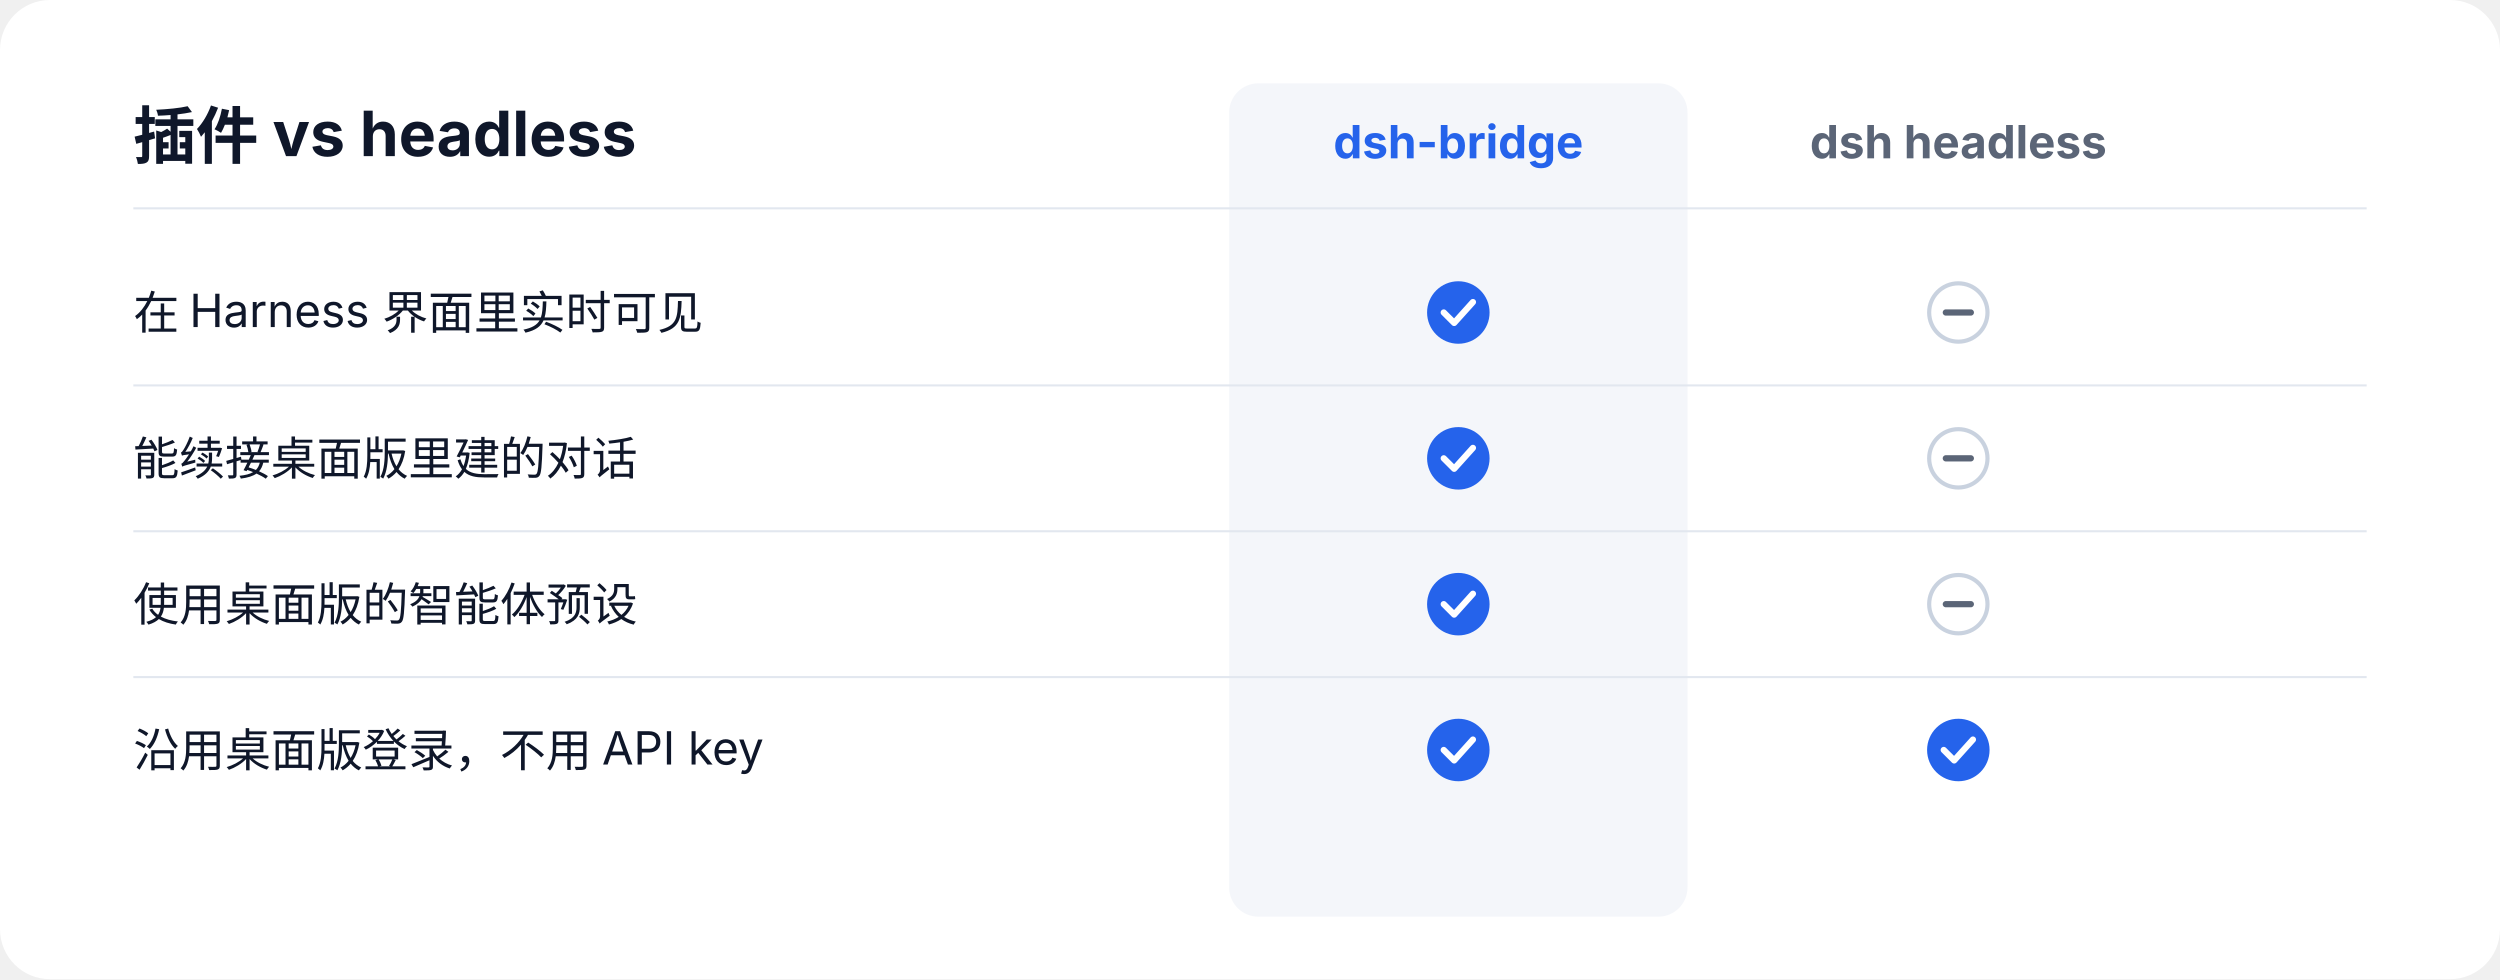
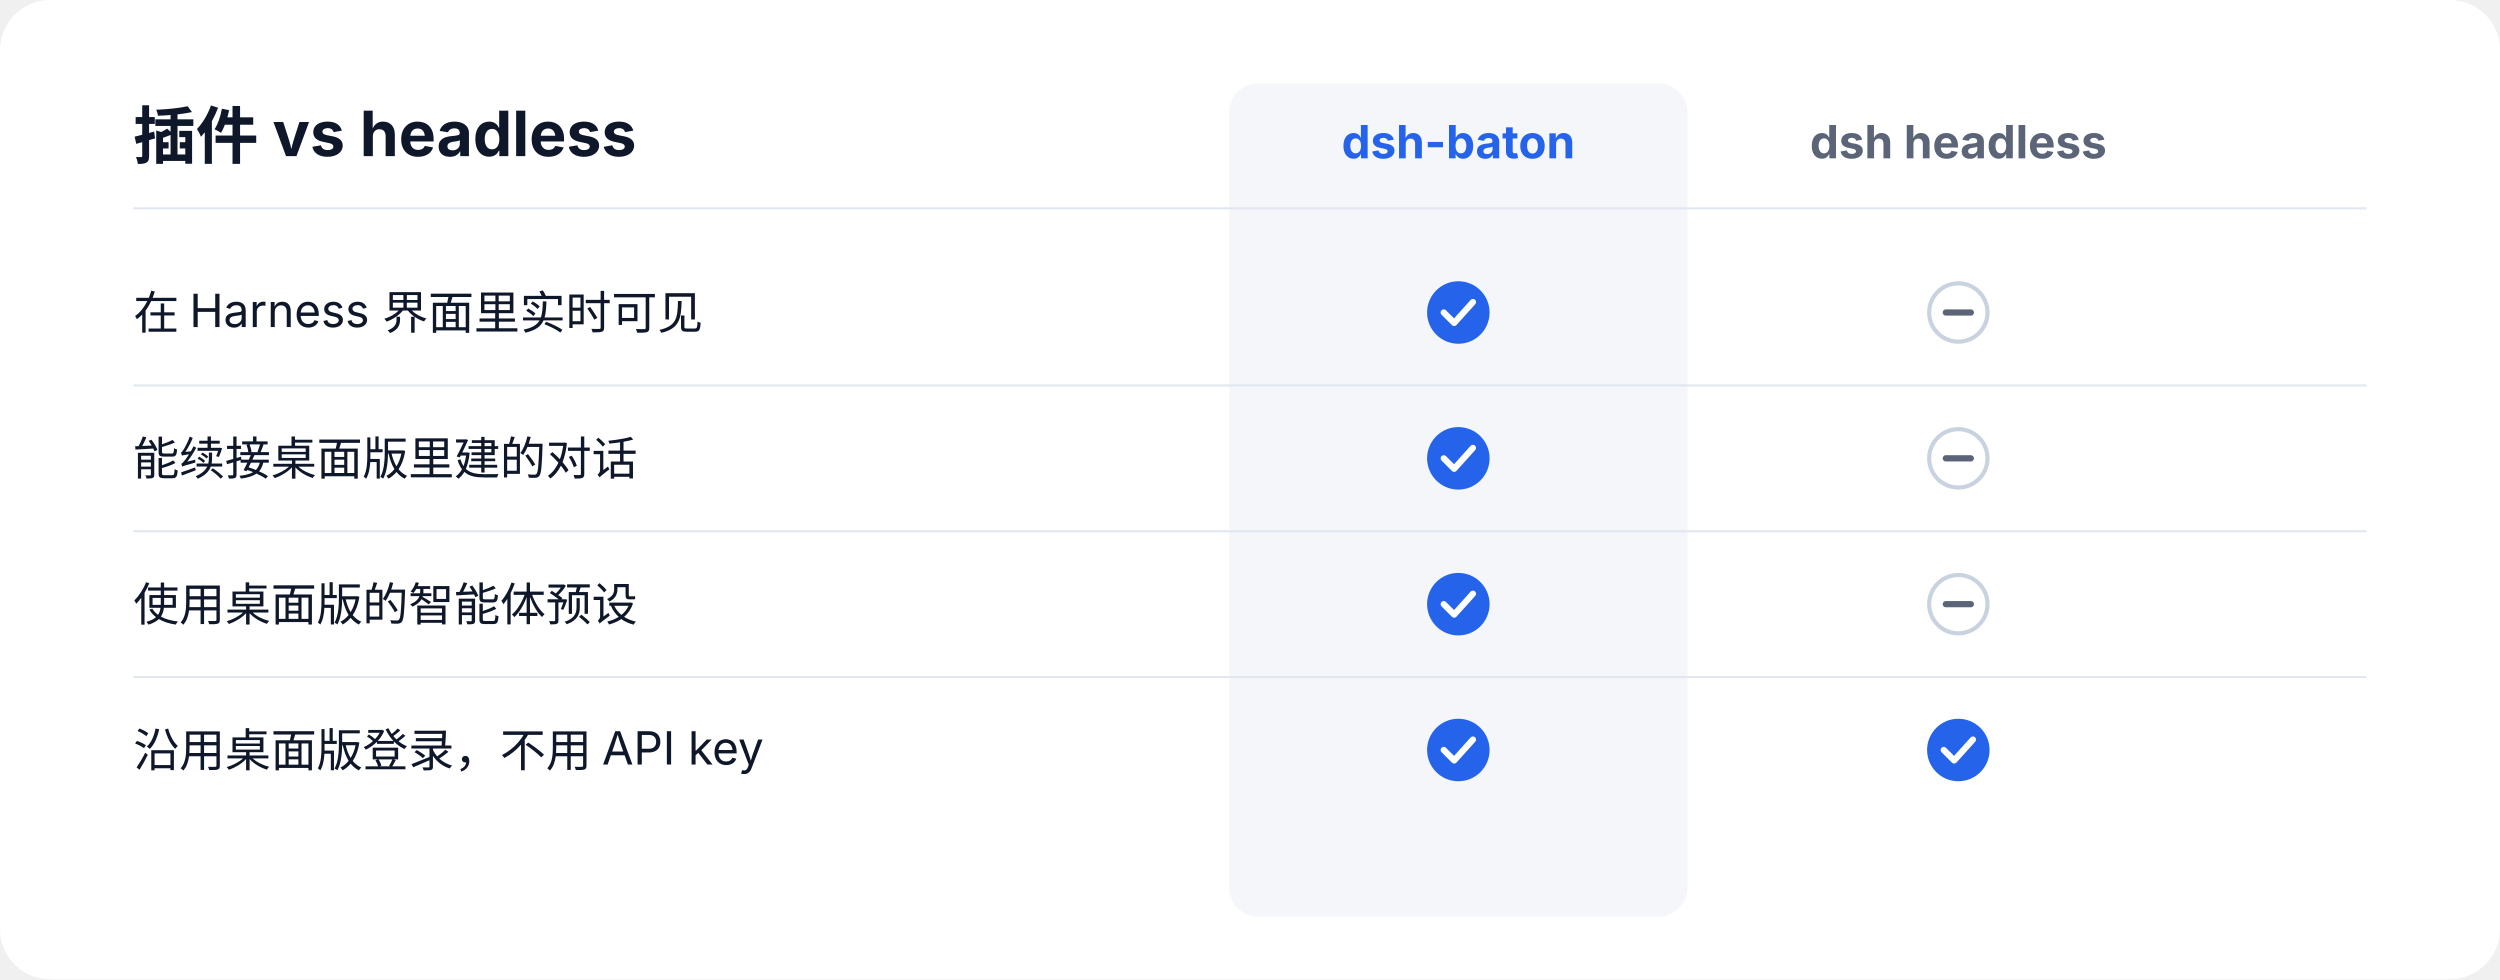
<svg xmlns="http://www.w3.org/2000/svg" width="1200" height="470" viewBox="0 0 1200 470" role="img" aria-labelledby="title desc">
  <rect width="1200" height="470" rx="24" fill="#FFFFFF" />
  <rect x="590" y="40" width="220" height="400" rx="14" fill="#F4F6FA" />
  <text x="64" y="76" font-family="&quot;Microsoft YaHei&quot;, &quot;PingFang SC&quot;, -apple-system, BlinkMacSystemFont, &quot;Segoe UI&quot;, &quot;PingFang SC&quot;, &quot;Microsoft YaHei&quot;, sans-serif" font-size="30" fill="#0F172A" font-weight="700">插件 vs headless</text>
-   <text x="700" y="76" font-family="&quot;Microsoft YaHei&quot;, &quot;PingFang SC&quot;, -apple-system, BlinkMacSystemFont, &quot;Segoe UI&quot;, &quot;PingFang SC&quot;, &quot;Microsoft YaHei&quot;, sans-serif" font-size="22" fill="#2563EB" font-weight="700" text-anchor="middle">dsh-bridge</text>
+   <text x="700" y="76" font-family="&quot;Microsoft YaHei&quot;, &quot;PingFang SC&quot;, -apple-system, BlinkMacSystemFont, &quot;Segoe UI&quot;, &quot;PingFang SC&quot;, &quot;Microsoft YaHei&quot;, sans-serif" font-size="22" fill="#2563EB" font-weight="700" text-anchor="middle">dsh-baton</text>
  <text x="940" y="76" font-family="&quot;Microsoft YaHei&quot;, &quot;PingFang SC&quot;, -apple-system, BlinkMacSystemFont, &quot;Segoe UI&quot;, &quot;PingFang SC&quot;, &quot;Microsoft YaHei&quot;, sans-serif" font-size="22" fill="#5B6577" font-weight="700" text-anchor="middle">dsh headless</text>
  <line x1="64" y1="100" x2="1136" y2="100" stroke="#E2E7EF" />
  <text x="64" y="158" font-family="&quot;Microsoft YaHei&quot;, &quot;PingFang SC&quot;, -apple-system, BlinkMacSystemFont, &quot;Segoe UI&quot;, &quot;PingFang SC&quot;, &quot;Microsoft YaHei&quot;, sans-serif" font-size="22" fill="#0F172A">在 Harness 界面里实时可见</text>
  <circle cx="700" cy="150" r="15" fill="#2563EB" />
  <path d="M693 150 l5 5 l9 -10" stroke="#FFFFFF" stroke-width="3" fill="none" stroke-linecap="round" stroke-linejoin="round" />
  <circle cx="940" cy="150" r="14" fill="none" stroke="#C9D2DF" stroke-width="2" />
  <path d="M934 150 h12" stroke="#5B6577" stroke-width="3" stroke-linecap="round" />
  <line x1="64" y1="185" x2="1136" y2="185" stroke="#E2E7EF" />
  <text x="64" y="228" font-family="&quot;Microsoft YaHei&quot;, &quot;PingFang SC&quot;, -apple-system, BlinkMacSystemFont, &quot;Segoe UI&quot;, &quot;PingFang SC&quot;, &quot;Microsoft YaHei&quot;, sans-serif" font-size="22" fill="#0F172A">能续接桌面版里建的对话</text>
  <circle cx="700" cy="220" r="15" fill="#2563EB" />
  <path d="M693 220 l5 5 l9 -10" stroke="#FFFFFF" stroke-width="3" fill="none" stroke-linecap="round" stroke-linejoin="round" />
  <circle cx="940" cy="220" r="14" fill="none" stroke="#C9D2DF" stroke-width="2" />
  <path d="M934 220 h12" stroke="#5B6577" stroke-width="3" stroke-linecap="round" />
  <line x1="64" y1="255" x2="1136" y2="255" stroke="#E2E7EF" />
  <text x="64" y="298" font-family="&quot;Microsoft YaHei&quot;, &quot;PingFang SC&quot;, -apple-system, BlinkMacSystemFont, &quot;Segoe UI&quot;, &quot;PingFang SC&quot;, &quot;Microsoft YaHei&quot;, sans-serif" font-size="22" fill="#0F172A">使用桌面版的智能体预设</text>
  <circle cx="700" cy="290" r="15" fill="#2563EB" />
  <path d="M693 290 l5 5 l9 -10" stroke="#FFFFFF" stroke-width="3" fill="none" stroke-linecap="round" stroke-linejoin="round" />
  <circle cx="940" cy="290" r="14" fill="none" stroke="#C9D2DF" stroke-width="2" />
  <path d="M934 290 h12" stroke="#5B6577" stroke-width="3" stroke-linecap="round" />
  <line x1="64" y1="325" x2="1136" y2="325" stroke="#E2E7EF" />
  <text x="64" y="368" font-family="&quot;Microsoft YaHei&quot;, &quot;PingFang SC&quot;, -apple-system, BlinkMacSystemFont, &quot;Segoe UI&quot;, &quot;PingFang SC&quot;, &quot;Microsoft YaHei&quot;, sans-serif" font-size="22" fill="#0F172A">沿用桌面版登录，不用 API key</text>
  <circle cx="700" cy="360" r="15" fill="#2563EB" />
  <path d="M693 360 l5 5 l9 -10" stroke="#FFFFFF" stroke-width="3" fill="none" stroke-linecap="round" stroke-linejoin="round" />
  <circle cx="940" cy="360" r="15" fill="#2563EB" />
  <path d="M933 360 l5 5 l9 -10" stroke="#FFFFFF" stroke-width="3" fill="none" stroke-linecap="round" stroke-linejoin="round" />
</svg>
